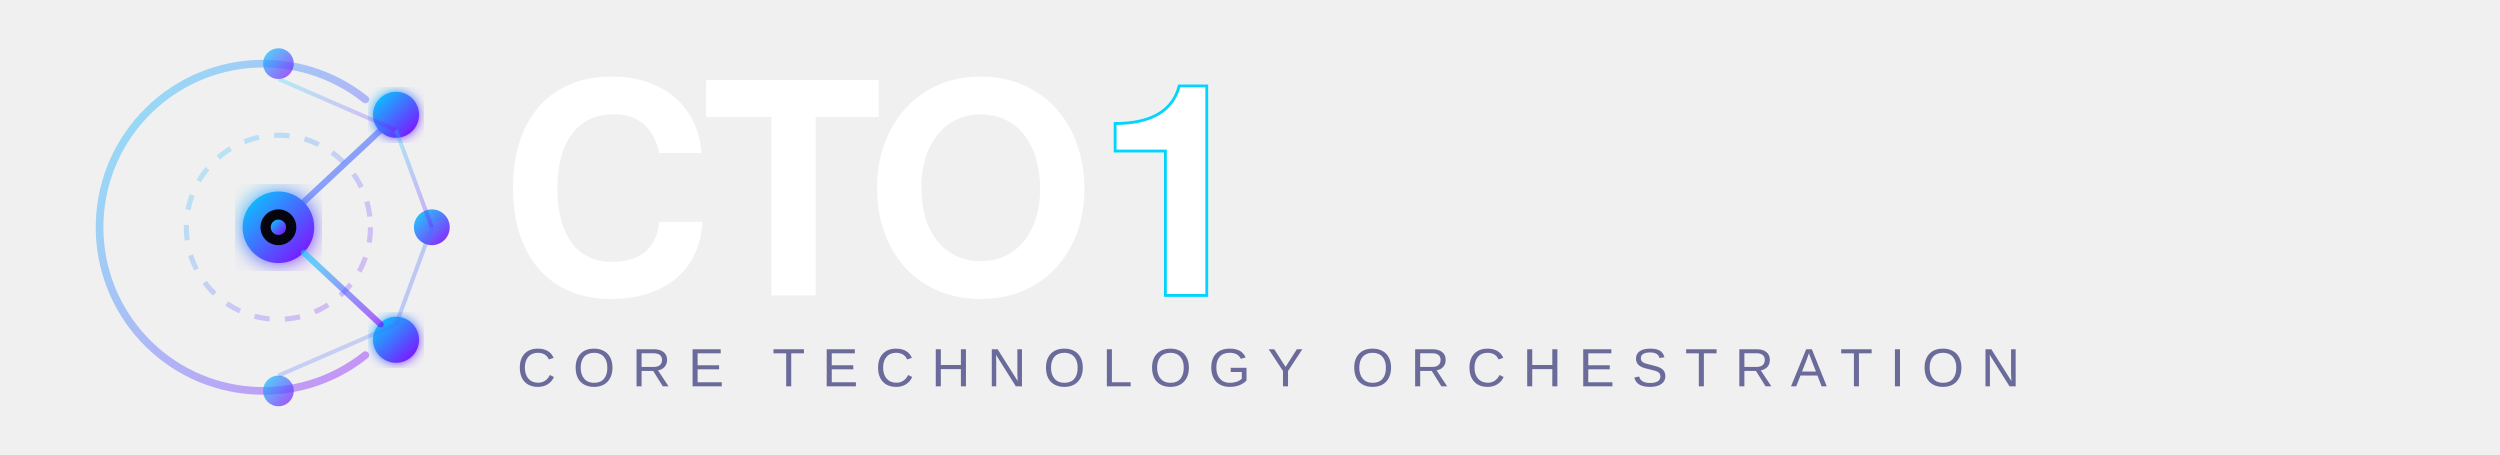
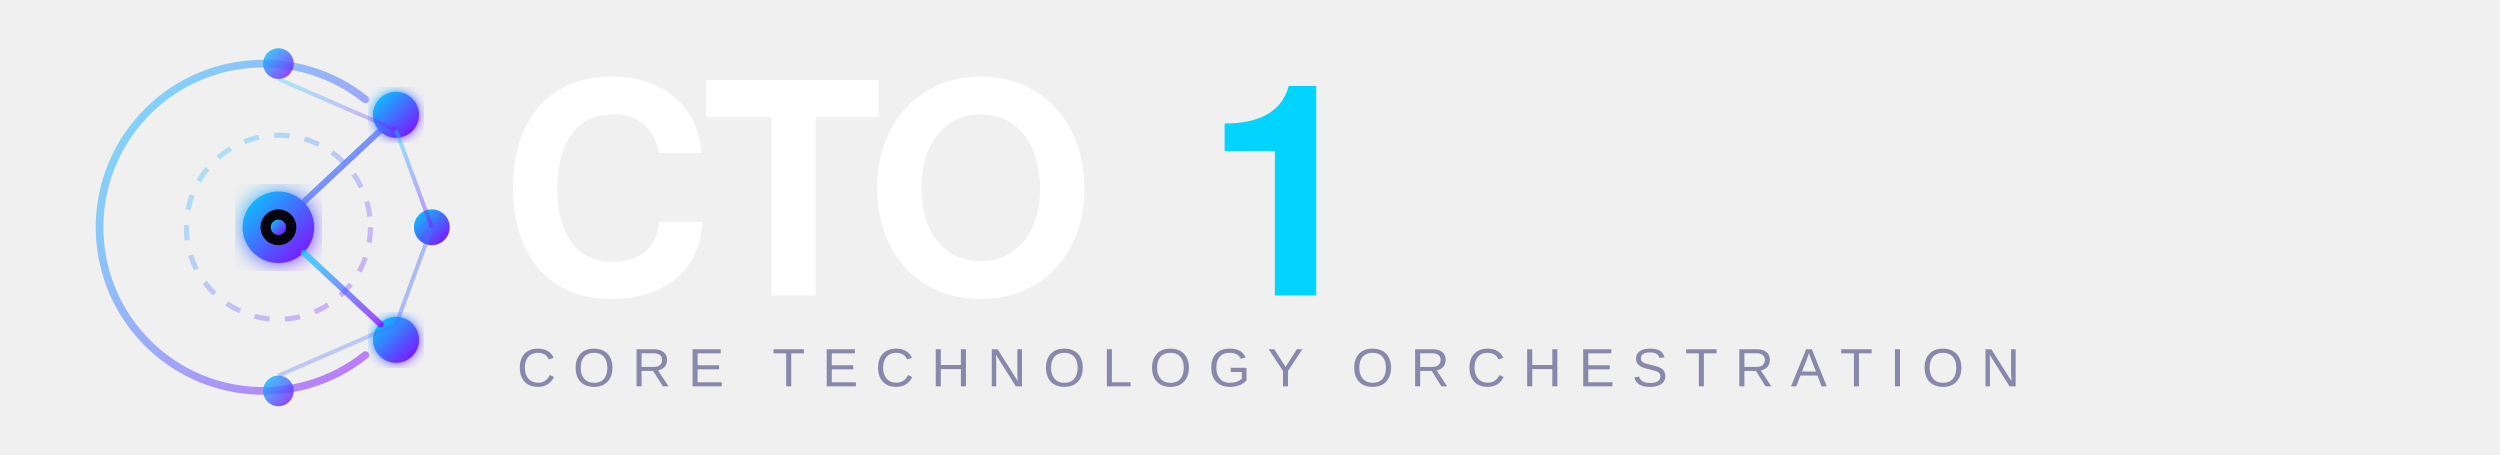
<svg xmlns="http://www.w3.org/2000/svg" width="440" height="80" viewBox="0 0 440 80">
  <defs>
    <linearGradient id="main-grad" x1="0%" y1="0%" x2="100%" y2="100%">
-       <stop offset="0%" stop-color="#00D4FF" />
-       <stop offset="100%" stop-color="#8B00FF" />
-     </linearGradient>
-     <linearGradient id="text-grad" x1="0%" y1="0%" x2="100%" y2="0%">
      <stop offset="0%" stop-color="#00D4FF" />
      <stop offset="100%" stop-color="#8B00FF" />
    </linearGradient>
    <filter id="glow">
      <feGaussianBlur stdDeviation="2" result="coloredBlur" />
      <feMerge>
        <feMergeNode in="coloredBlur" />
        <feMergeNode in="SourceGraphic" />
      </feMerge>
    </filter>
    <filter id="subtle-glow">
      <feGaussianBlur stdDeviation="1" result="coloredBlur" />
      <feMerge>
        <feMergeNode in="coloredBlur" />
        <feMergeNode in="SourceGraphic" />
      </feMerge>
    </filter>
  </defs>
  <g transform="translate(4, 4) scale(0.9)">
-     <path d="M 67 15 A 32 32 0 1 0 67 65" stroke="url(#main-grad)" stroke-width="1.5" fill="none" stroke-linecap="round" opacity="0.4" />
-     <circle cx="50" cy="40" r="18" stroke="url(#main-grad)" stroke-width="1" fill="none" opacity="0.25" stroke-dasharray="3 3" />
+     <path d="M 67 15 A 32 32 0 1 0 67 65" stroke="url(#main-grad)" stroke-width="1.5" fill="none" stroke-linecap="round" opacity="0.5" />
+     <circle cx="50" cy="40" r="18" stroke="url(#main-grad)" stroke-width="1" fill="none" opacity="0.3" stroke-dasharray="3 3" />
    <circle cx="50" cy="40" r="7" fill="url(#main-grad)" filter="url(#glow)" />
    <circle cx="50" cy="40" r="3.5" fill="#050510" />
    <circle cx="50" cy="40" r="1.5" fill="url(#main-grad)" />
    <circle cx="73" cy="18" r="4.5" fill="url(#main-grad)" filter="url(#subtle-glow)" />
-     <circle cx="80" cy="40" r="3.5" fill="url(#main-grad)" fill-opacity="0.9" />
+     <circle cx="80" cy="40" r="3.5" fill="url(#main-grad)" />
    <circle cx="73" cy="62" r="4.5" fill="url(#main-grad)" filter="url(#subtle-glow)" />
-     <circle cx="50" cy="8" r="3" fill="url(#main-grad)" fill-opacity="0.7" />
-     <circle cx="50" cy="72" r="3" fill="url(#main-grad)" fill-opacity="0.7" />
-     <line x1="55" y1="35" x2="70" y2="21" stroke="url(#main-grad)" stroke-width="1.2" stroke-opacity="0.6" stroke-linecap="round" />
-     <line x1="57" y1="40" x2="76.5" y2="40" stroke="url(#main-grad)" stroke-width="1.2" stroke-opacity="0.6" stroke-linecap="round" />
-     <line x1="55" y1="45" x2="70" y2="59" stroke="url(#main-grad)" stroke-width="1.2" stroke-opacity="0.6" stroke-linecap="round" />
-     <line x1="50" y1="33" x2="50" y2="11" stroke="url(#main-grad)" stroke-width="1" stroke-opacity="0.45" stroke-linecap="round" />
-     <line x1="50" y1="47" x2="50" y2="69" stroke="url(#main-grad)" stroke-width="1" stroke-opacity="0.45" stroke-linecap="round" />
-     <line x1="73" y1="21" x2="80" y2="40" stroke="url(#main-grad)" stroke-width="0.8" stroke-opacity="0.3" />
-     <line x1="80" y1="40" x2="73" y2="59" stroke="url(#main-grad)" stroke-width="0.8" stroke-opacity="0.3" />
-     <line x1="50" y1="11" x2="73" y2="21" stroke="url(#main-grad)" stroke-width="0.8" stroke-opacity="0.25" />
-     <line x1="73" y1="59" x2="50" y2="69" stroke="url(#main-grad)" stroke-width="0.8" stroke-opacity="0.25" />
+     <circle cx="50" cy="8" r="3" fill="url(#main-grad)" opacity="0.8" />
+     <circle cx="50" cy="72" r="3" fill="url(#main-grad)" opacity="0.8" />
+     <line x1="55" y1="35" x2="70" y2="21" stroke="url(#main-grad)" stroke-width="1.2" stroke-opacity="0.7" stroke-linecap="round" />
+     <line x1="57" y1="40" x2="76.5" y2="40" stroke="url(#main-grad)" stroke-width="1.2" stroke-opacity="0.7" stroke-linecap="round" />
+     <line x1="55" y1="45" x2="70" y2="59" stroke="url(#main-grad)" stroke-width="1.2" stroke-opacity="0.7" stroke-linecap="round" />
+     <line x1="50" y1="33" x2="50" y2="11" stroke="url(#main-grad)" stroke-width="1" stroke-opacity="0.5" stroke-linecap="round" />
+     <line x1="50" y1="47" x2="50" y2="69" stroke="url(#main-grad)" stroke-width="1" stroke-opacity="0.5" stroke-linecap="round" />
+     <line x1="73" y1="21" x2="80" y2="40" stroke="url(#main-grad)" stroke-width="0.8" stroke-opacity="0.4" />
+     <line x1="80" y1="40" x2="73" y2="59" stroke="url(#main-grad)" stroke-width="0.8" stroke-opacity="0.4" />
+     <line x1="50" y1="11" x2="73" y2="21" stroke="url(#main-grad)" stroke-width="0.8" stroke-opacity="0.3" />
+     <line x1="73" y1="59" x2="50" y2="69" stroke="url(#main-grad)" stroke-width="0.8" stroke-opacity="0.3" />
  </g>
  <g transform="translate(88, 0)">
-     <text x="0" y="52" font-family="Arial Black, Helvetica Neue, sans-serif" font-weight="900" font-size="52" letter-spacing="-2" fill="white">CTO<tspan fill="#FFFFFF" stroke="#00D4FF" stroke-width="0.5">1</tspan>
-     </text>
-     <text x="3" y="68" font-family="Arial, Helvetica, sans-serif" font-size="9.5" letter-spacing="3" fill="#6B6B9B" font-weight="500">CORE TECHNOLOGY ORCHESTRATION</text>
+     <text x="0" y="52" font-family="Arial Black, Helvetica Neue, sans-serif" font-weight="900" font-size="52" letter-spacing="-2" fill="#FFFFFF">CTO</text>
+     <text x="124" y="52" font-family="Arial Black, Helvetica Neue, sans-serif" font-weight="900" font-size="52" fill="#00D4FF">1</text>
+     <text x="3" y="68" font-family="Arial, Helvetica, sans-serif" font-size="9.5" letter-spacing="3" fill="#8888AA" font-weight="500">CORE TECHNOLOGY ORCHESTRATION</text>
  </g>
</svg>
